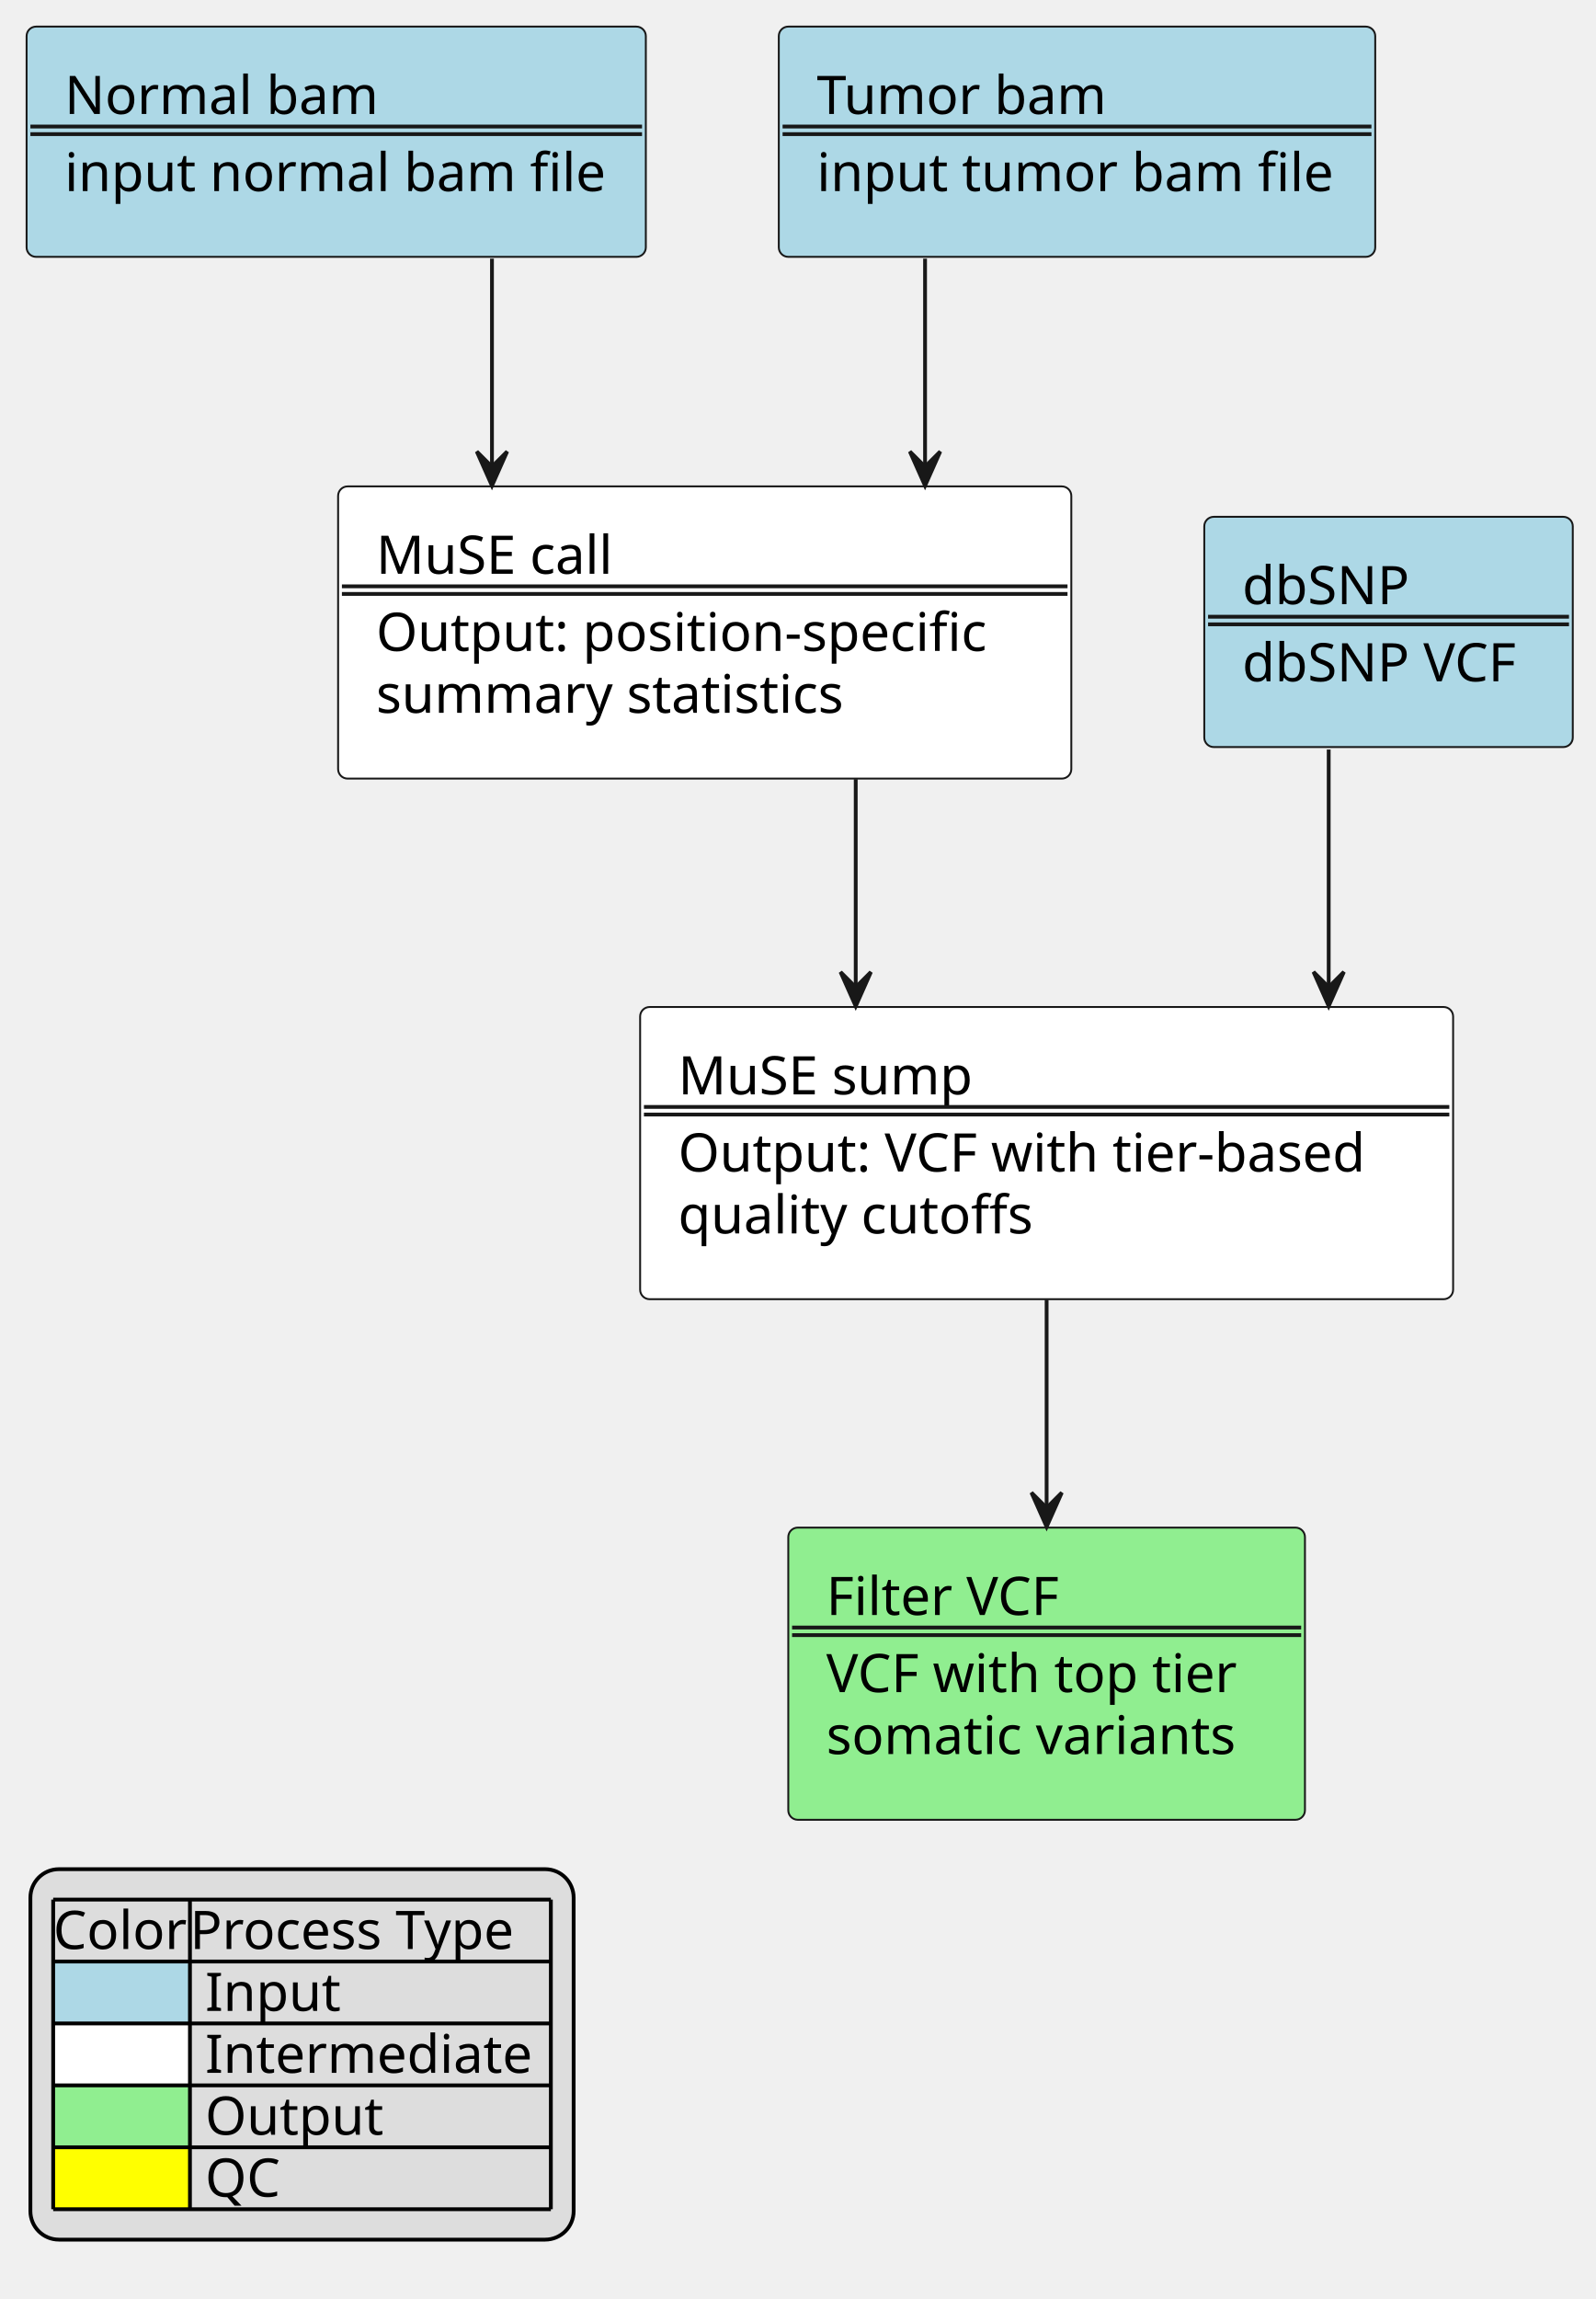
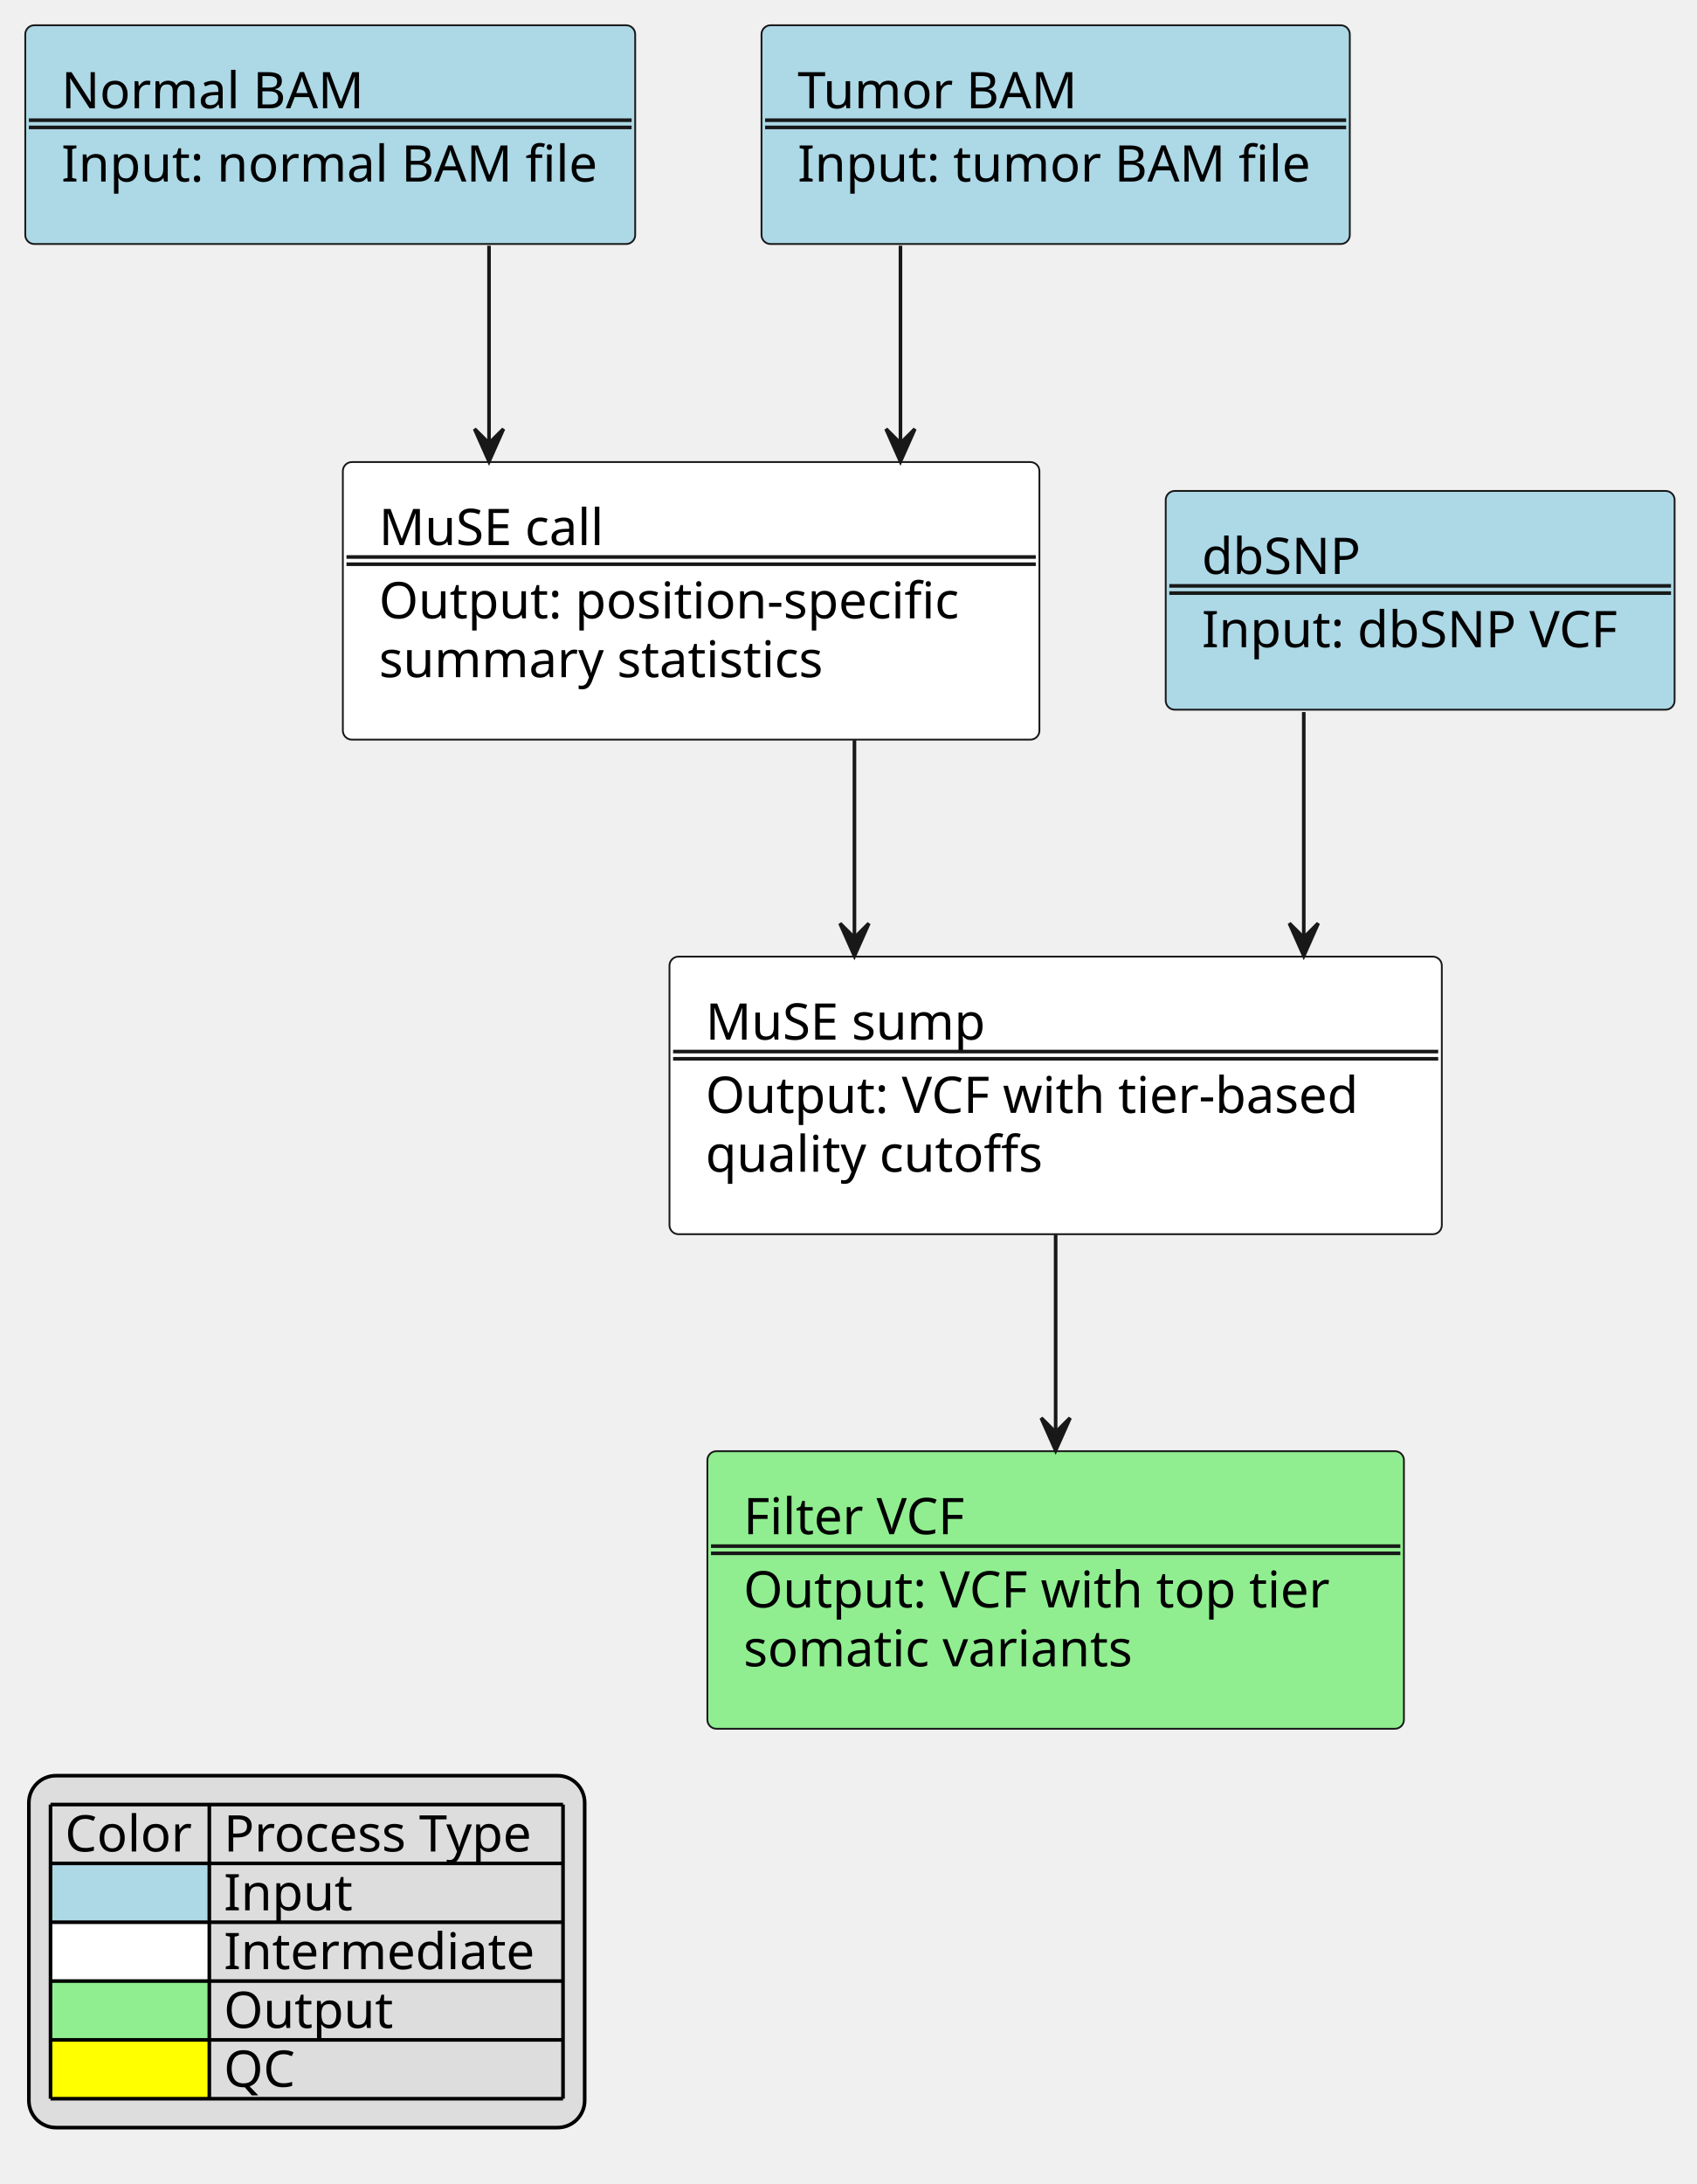
- <svg xmlns="http://www.w3.org/2000/svg" contentStyleType="text/css" height="605px" preserveAspectRatio="none" style="width:420px;height:605px;background:#FFFFFF;" version="1.1" viewBox="0 0 420 605" width="420px" zoomAndPan="magnify">
+ <svg xmlns="http://www.w3.org/2000/svg" contentStyleType="text/css" height="605px" preserveAspectRatio="none" style="width:470px;height:605px;background:#FFFFFF;" version="1.1" viewBox="0 0 470 605" width="470px" zoomAndPan="magnify">
  <defs />
  <g>
    <g id="elem_normal_bam">
-       <rect fill="#ADD8E6" height="60.594" rx="2.5" ry="2.5" style="stroke:#181818;stroke-width:0.5;" width="163" x="7" y="7" />
-       <text fill="#000000" font-family="sans-serif" font-size="14" lengthAdjust="spacing" textLength="82" x="17" y="29.995">Normal bam</text>
-       <line style="stroke:#181818;stroke-width:1.0;" x1="8" x2="169" y1="33.297" y2="33.297" />
-       <line style="stroke:#181818;stroke-width:1.0;" x1="8" x2="169" y1="35.297" y2="35.297" />
-       <text fill="#000000" font-family="sans-serif" font-size="14" lengthAdjust="spacing" textLength="143" x="17" y="50.292">input normal bam file</text>
+       <rect fill="#ADD8E6" height="60.594" rx="2.5" ry="2.5" style="stroke:#181818;stroke-width:0.5;" width="169" x="7" y="7" />
+       <text fill="#000000" font-family="sans-serif" font-size="14" lengthAdjust="spacing" textLength="83" x="17" y="29.995">Normal BAM</text>
+       <line style="stroke:#181818;stroke-width:1.0;" x1="8" x2="175" y1="33.297" y2="33.297" />
+       <line style="stroke:#181818;stroke-width:1.0;" x1="8" x2="175" y1="35.297" y2="35.297" />
+       <text fill="#000000" font-family="sans-serif" font-size="14" lengthAdjust="spacing" textLength="149" x="17" y="50.292">Input: normal BAM file</text>
    </g>
    <g id="elem_tumor_bam">
-       <rect fill="#ADD8E6" height="60.594" rx="2.5" ry="2.5" style="stroke:#181818;stroke-width:0.5;" width="157" x="205" y="7" />
-       <text fill="#000000" font-family="sans-serif" font-size="14" lengthAdjust="spacing" textLength="79" x="215" y="29.995">Tumor bam</text>
-       <line style="stroke:#181818;stroke-width:1.0;" x1="206" x2="361" y1="33.297" y2="33.297" />
-       <line style="stroke:#181818;stroke-width:1.0;" x1="206" x2="361" y1="35.297" y2="35.297" />
-       <text fill="#000000" font-family="sans-serif" font-size="14" lengthAdjust="spacing" textLength="137" x="215" y="50.292">input tumor bam file</text>
+       <rect fill="#ADD8E6" height="60.594" rx="2.5" ry="2.5" style="stroke:#181818;stroke-width:0.5;" width="163" x="211" y="7" />
+       <text fill="#000000" font-family="sans-serif" font-size="14" lengthAdjust="spacing" textLength="80" x="221" y="29.995">Tumor BAM</text>
+       <line style="stroke:#181818;stroke-width:1.0;" x1="212" x2="373" y1="33.297" y2="33.297" />
+       <line style="stroke:#181818;stroke-width:1.0;" x1="212" x2="373" y1="35.297" y2="35.297" />
+       <text fill="#000000" font-family="sans-serif" font-size="14" lengthAdjust="spacing" textLength="143" x="221" y="50.292">Input: tumor BAM file</text>
    </g>
    <g id="elem_muse_call_run">
-       <rect fill="#FFFFFF" height="76.891" rx="2.5" ry="2.5" style="stroke:#181818;stroke-width:0.5;" width="193" x="89" y="128" />
-       <text fill="#000000" font-family="sans-serif" font-size="14" lengthAdjust="spacing" textLength="65" x="99" y="150.995">MuSE call</text>
-       <line style="stroke:#181818;stroke-width:1.0;" x1="90" x2="281" y1="154.297" y2="154.297" />
-       <line style="stroke:#181818;stroke-width:1.0;" x1="90" x2="281" y1="156.297" y2="156.297" />
-       <text fill="#000000" font-family="sans-serif" font-size="14" lengthAdjust="spacing" textLength="169" x="99" y="171.292">Output: position-specific</text>
-       <text fill="#000000" font-family="sans-serif" font-size="14" lengthAdjust="spacing" textLength="128" x="99" y="187.589">summary statistics</text>
+       <rect fill="#FFFFFF" height="76.891" rx="2.5" ry="2.5" style="stroke:#181818;stroke-width:0.5;" width="193" x="95" y="128" />
+       <text fill="#000000" font-family="sans-serif" font-size="14" lengthAdjust="spacing" textLength="65" x="105" y="150.995">MuSE call</text>
+       <line style="stroke:#181818;stroke-width:1.0;" x1="96" x2="287" y1="154.297" y2="154.297" />
+       <line style="stroke:#181818;stroke-width:1.0;" x1="96" x2="287" y1="156.297" y2="156.297" />
+       <text fill="#000000" font-family="sans-serif" font-size="14" lengthAdjust="spacing" textLength="169" x="105" y="171.292">Output: position-specific</text>
+       <text fill="#000000" font-family="sans-serif" font-size="14" lengthAdjust="spacing" textLength="128" x="105" y="187.589">summary statistics</text>
    </g>
    <g id="elem_dbsnp_file">
-       <rect fill="#ADD8E6" height="60.594" rx="2.5" ry="2.5" style="stroke:#181818;stroke-width:0.5;" width="97" x="317" y="136" />
-       <text fill="#000000" font-family="sans-serif" font-size="14" lengthAdjust="spacing" textLength="46" x="327" y="158.995">dbSNP</text>
-       <line style="stroke:#181818;stroke-width:1.0;" x1="318" x2="413" y1="162.297" y2="162.297" />
-       <line style="stroke:#181818;stroke-width:1.0;" x1="318" x2="413" y1="164.297" y2="164.297" />
-       <text fill="#000000" font-family="sans-serif" font-size="14" lengthAdjust="spacing" textLength="77" x="327" y="179.292">dbSNP VCF</text>
+       <rect fill="#ADD8E6" height="60.594" rx="2.5" ry="2.5" style="stroke:#181818;stroke-width:0.5;" width="141" x="323" y="136" />
+       <text fill="#000000" font-family="sans-serif" font-size="14" lengthAdjust="spacing" textLength="46" x="333" y="158.995">dbSNP</text>
+       <line style="stroke:#181818;stroke-width:1.0;" x1="324" x2="463" y1="162.297" y2="162.297" />
+       <line style="stroke:#181818;stroke-width:1.0;" x1="324" x2="463" y1="164.297" y2="164.297" />
+       <text fill="#000000" font-family="sans-serif" font-size="14" lengthAdjust="spacing" textLength="121" x="333" y="179.292">Input: dbSNP VCF</text>
    </g>
    <g id="elem_muse_sump_run">
-       <rect fill="#FFFFFF" height="76.891" rx="2.5" ry="2.5" style="stroke:#181818;stroke-width:0.5;" width="214" x="168.5" y="265" />
-       <text fill="#000000" font-family="sans-serif" font-size="14" lengthAdjust="spacing" textLength="82" x="178.5" y="287.995">MuSE sump</text>
-       <line style="stroke:#181818;stroke-width:1.0;" x1="169.5" x2="381.5" y1="291.297" y2="291.297" />
-       <line style="stroke:#181818;stroke-width:1.0;" x1="169.5" x2="381.5" y1="293.297" y2="293.297" />
-       <text fill="#000000" font-family="sans-serif" font-size="14" lengthAdjust="spacing" textLength="190" x="178.5" y="308.292">Output: VCF with tier-based</text>
-       <text fill="#000000" font-family="sans-serif" font-size="14" lengthAdjust="spacing" textLength="95" x="178.5" y="324.589">quality cutoffs</text>
+       <rect fill="#FFFFFF" height="76.891" rx="2.5" ry="2.5" style="stroke:#181818;stroke-width:0.5;" width="214" x="185.5" y="265" />
+       <text fill="#000000" font-family="sans-serif" font-size="14" lengthAdjust="spacing" textLength="82" x="195.5" y="287.995">MuSE sump</text>
+       <line style="stroke:#181818;stroke-width:1.0;" x1="186.5" x2="398.5" y1="291.297" y2="291.297" />
+       <line style="stroke:#181818;stroke-width:1.0;" x1="186.5" x2="398.5" y1="293.297" y2="293.297" />
+       <text fill="#000000" font-family="sans-serif" font-size="14" lengthAdjust="spacing" textLength="190" x="195.5" y="308.292">Output: VCF with tier-based</text>
+       <text fill="#000000" font-family="sans-serif" font-size="14" lengthAdjust="spacing" textLength="95" x="195.5" y="324.589">quality cutoffs</text>
    </g>
    <g id="elem_filter_vcf">
-       <rect fill="#90EE90" height="76.891" rx="2.5" ry="2.5" style="stroke:#181818;stroke-width:0.5;" width="136" x="207.5" y="402" />
-       <text fill="#000000" font-family="sans-serif" font-size="14" lengthAdjust="spacing" textLength="64" x="217.5" y="424.995">Filter VCF</text>
-       <line style="stroke:#181818;stroke-width:1.0;" x1="208.5" x2="342.5" y1="428.297" y2="428.297" />
-       <line style="stroke:#181818;stroke-width:1.0;" x1="208.5" x2="342.5" y1="430.297" y2="430.297" />
-       <text fill="#000000" font-family="sans-serif" font-size="14" lengthAdjust="spacing" textLength="112" x="217.5" y="445.292">VCF with top tier</text>
-       <text fill="#000000" font-family="sans-serif" font-size="14" lengthAdjust="spacing" textLength="111" x="217.5" y="461.589">somatic variants</text>
+       <rect fill="#90EE90" height="76.891" rx="2.5" ry="2.5" style="stroke:#181818;stroke-width:0.5;" width="193" x="196" y="402" />
+       <text fill="#000000" font-family="sans-serif" font-size="14" lengthAdjust="spacing" textLength="64" x="206" y="424.995">Filter VCF</text>
+       <line style="stroke:#181818;stroke-width:1.0;" x1="197" x2="388" y1="428.297" y2="428.297" />
+       <line style="stroke:#181818;stroke-width:1.0;" x1="197" x2="388" y1="430.297" y2="430.297" />
+       <text fill="#000000" font-family="sans-serif" font-size="14" lengthAdjust="spacing" textLength="169" x="206" y="445.292">Output: VCF with top tier</text>
+       <text fill="#000000" font-family="sans-serif" font-size="14" lengthAdjust="spacing" textLength="111" x="206" y="461.589">somatic variants</text>
    </g>
    <g id="link_tumor_bam_muse_call_run">
-       <path codeLine="19" d="M243.5,68.07 C243.5,68.07 243.5,122.82 243.5,122.82 " fill="none" id="tumor_bam-to-muse_call_run" style="stroke:#181818;stroke-width:1.0;" />
-       <polygon fill="#181818" points="243.5,127.82,247.5,118.82,243.5,122.82,239.5,118.82,243.5,127.82" style="stroke:#181818;stroke-width:1.0;" />
+       <path codeLine="19" d="M249.5,68.07 C249.5,68.07 249.5,122.82 249.5,122.82 " fill="none" id="tumor_bam-to-muse_call_run" style="stroke:#181818;stroke-width:1.0;" />
+       <polygon fill="#181818" points="249.5,127.82,253.5,118.82,249.5,122.82,245.5,118.82,249.5,127.82" style="stroke:#181818;stroke-width:1.0;" />
    </g>
    <g id="link_normal_bam_muse_call_run">
-       <path codeLine="20" d="M129.5,68.07 C129.5,68.07 129.5,122.82 129.5,122.82 " fill="none" id="normal_bam-to-muse_call_run" style="stroke:#181818;stroke-width:1.0;" />
-       <polygon fill="#181818" points="129.5,127.82,133.5,118.82,129.5,122.82,125.5,118.82,129.5,127.82" style="stroke:#181818;stroke-width:1.0;" />
+       <path codeLine="20" d="M135.5,68.07 C135.5,68.07 135.5,122.82 135.5,122.82 " fill="none" id="normal_bam-to-muse_call_run" style="stroke:#181818;stroke-width:1.0;" />
+       <polygon fill="#181818" points="135.5,127.82,139.5,118.82,135.5,122.82,131.5,118.82,135.5,127.82" style="stroke:#181818;stroke-width:1.0;" />
    </g>
    <g id="link_muse_call_run_muse_sump_run">
-       <path codeLine="21" d="M225.25,205.03 C225.25,205.03 225.25,259.79 225.25,259.79 " fill="none" id="muse_call_run-to-muse_sump_run" style="stroke:#181818;stroke-width:1.0;" />
-       <polygon fill="#181818" points="225.25,264.79,229.25,255.79,225.25,259.79,221.25,255.79,225.25,264.79" style="stroke:#181818;stroke-width:1.0;" />
+       <path codeLine="21" d="M236.75,205.03 C236.75,205.03 236.75,259.79 236.75,259.79 " fill="none" id="muse_call_run-to-muse_sump_run" style="stroke:#181818;stroke-width:1.0;" />
+       <polygon fill="#181818" points="236.75,264.79,240.75,255.79,236.75,259.79,232.75,255.79,236.75,264.79" style="stroke:#181818;stroke-width:1.0;" />
    </g>
    <g id="link_dbsnp_file_muse_sump_run">
-       <path codeLine="22" d="M349.75,197.25 C349.75,197.25 349.75,259.76 349.75,259.76 " fill="none" id="dbsnp_file-to-muse_sump_run" style="stroke:#181818;stroke-width:1.0;" />
-       <polygon fill="#181818" points="349.75,264.76,353.75,255.76,349.75,259.76,345.75,255.76,349.75,264.76" style="stroke:#181818;stroke-width:1.0;" />
+       <path codeLine="22" d="M361.25,197.25 C361.25,197.25 361.25,259.76 361.25,259.76 " fill="none" id="dbsnp_file-to-muse_sump_run" style="stroke:#181818;stroke-width:1.0;" />
+       <polygon fill="#181818" points="361.25,264.76,365.25,255.76,361.25,259.76,357.25,255.76,361.25,264.76" style="stroke:#181818;stroke-width:1.0;" />
    </g>
    <g id="link_muse_sump_run_filter_vcf">
-       <path codeLine="23" d="M275.5,342.03 C275.5,342.03 275.5,396.79 275.5,396.79 " fill="none" id="muse_sump_run-to-filter_vcf" style="stroke:#181818;stroke-width:1.0;" />
-       <polygon fill="#181818" points="275.5,401.79,279.5,392.79,275.5,396.79,271.5,392.79,275.5,401.79" style="stroke:#181818;stroke-width:1.0;" />
+       <path codeLine="23" d="M292.5,342.03 C292.5,342.03 292.5,396.79 292.5,396.79 " fill="none" id="muse_sump_run-to-filter_vcf" style="stroke:#181818;stroke-width:1.0;" />
+       <polygon fill="#181818" points="292.5,401.79,296.5,392.79,292.5,396.79,288.5,392.79,292.5,401.79" style="stroke:#181818;stroke-width:1.0;" />
    </g>
-     <rect fill="#DDDDDD" height="97.484" rx="7.5" ry="7.5" style="stroke:#000000;stroke-width:1.0;" width="143" x="8" y="491.891" />
-     <text fill="#000000" font-family="sans-serif" font-size="14" lengthAdjust="spacing" textLength="36" x="14" y="512.886">Color</text>
-     <text fill="#000000" font-family="sans-serif" font-size="14" lengthAdjust="spacing" textLength="94" x="50" y="512.886">Process Type</text>
-     <rect fill="#ADD8E6" height="16.297" style="stroke:none;stroke-width:1.0;" width="36" x="14" y="516.188" />
+     <rect fill="#DDDDDD" height="97.484" rx="7.5" ry="7.5" style="stroke:#000000;stroke-width:1.0;" width="154" x="8" y="491.891" />
+     <text fill="#000000" font-family="sans-serif" font-size="14" lengthAdjust="spacing" textLength="36" x="18" y="512.886">Color</text>
+     <text fill="#000000" font-family="sans-serif" font-size="14" lengthAdjust="spacing" textLength="94" x="62" y="512.886">Process Type</text>
+     <rect fill="#ADD8E6" height="16.297" style="stroke:none;stroke-width:1.0;" width="44" x="14" y="516.188" />
    <text fill="#000000" font-family="sans-serif" font-size="14" lengthAdjust="spacing" textLength="4" x="14" y="529.183"> </text>
-     <text fill="#000000" font-family="sans-serif" font-size="14" lengthAdjust="spacing" textLength="35" x="54" y="529.183">Input</text>
-     <rect fill="#FFFFFF" height="16.297" style="stroke:none;stroke-width:1.0;" width="36" x="14" y="532.484" />
+     <text fill="#000000" font-family="sans-serif" font-size="14" lengthAdjust="spacing" textLength="35" x="62" y="529.183">Input</text>
+     <rect fill="#FFFFFF" height="16.297" style="stroke:none;stroke-width:1.0;" width="44" x="14" y="532.484" />
    <text fill="#000000" font-family="sans-serif" font-size="14" lengthAdjust="spacing" textLength="4" x="14" y="545.48"> </text>
-     <text fill="#000000" font-family="sans-serif" font-size="14" lengthAdjust="spacing" textLength="87" x="54" y="545.48">Intermediate</text>
-     <rect fill="#90EE90" height="16.297" style="stroke:none;stroke-width:1.0;" width="36" x="14" y="548.781" />
+     <text fill="#000000" font-family="sans-serif" font-size="14" lengthAdjust="spacing" textLength="87" x="62" y="545.48">Intermediate</text>
+     <rect fill="#90EE90" height="16.297" style="stroke:none;stroke-width:1.0;" width="44" x="14" y="548.781" />
    <text fill="#000000" font-family="sans-serif" font-size="14" lengthAdjust="spacing" textLength="4" x="14" y="561.776"> </text>
-     <text fill="#000000" font-family="sans-serif" font-size="14" lengthAdjust="spacing" textLength="48" x="54" y="561.776">Output</text>
-     <rect fill="#FFFF00" height="16.297" style="stroke:none;stroke-width:1.0;" width="36" x="14" y="565.078" />
+     <text fill="#000000" font-family="sans-serif" font-size="14" lengthAdjust="spacing" textLength="48" x="62" y="561.776">Output</text>
+     <rect fill="#FFFF00" height="16.297" style="stroke:none;stroke-width:1.0;" width="44" x="14" y="565.078" />
    <text fill="#000000" font-family="sans-serif" font-size="14" lengthAdjust="spacing" textLength="4" x="14" y="578.073"> </text>
-     <text fill="#000000" font-family="sans-serif" font-size="14" lengthAdjust="spacing" textLength="21" x="54" y="578.073">QC</text>
-     <line style="stroke:#000000;stroke-width:1.0;" x1="14" x2="145" y1="499.891" y2="499.891" />
-     <line style="stroke:#000000;stroke-width:1.0;" x1="14" x2="145" y1="516.188" y2="516.188" />
-     <line style="stroke:#000000;stroke-width:1.0;" x1="14" x2="145" y1="532.484" y2="532.484" />
-     <line style="stroke:#000000;stroke-width:1.0;" x1="14" x2="145" y1="548.781" y2="548.781" />
-     <line style="stroke:#000000;stroke-width:1.0;" x1="14" x2="145" y1="565.078" y2="565.078" />
-     <line style="stroke:#000000;stroke-width:1.0;" x1="14" x2="145" y1="581.375" y2="581.375" />
+     <text fill="#000000" font-family="sans-serif" font-size="14" lengthAdjust="spacing" textLength="21" x="62" y="578.073">QC</text>
+     <line style="stroke:#000000;stroke-width:1.0;" x1="14" x2="156" y1="499.891" y2="499.891" />
+     <line style="stroke:#000000;stroke-width:1.0;" x1="14" x2="156" y1="516.188" y2="516.188" />
+     <line style="stroke:#000000;stroke-width:1.0;" x1="14" x2="156" y1="532.484" y2="532.484" />
+     <line style="stroke:#000000;stroke-width:1.0;" x1="14" x2="156" y1="548.781" y2="548.781" />
+     <line style="stroke:#000000;stroke-width:1.0;" x1="14" x2="156" y1="565.078" y2="565.078" />
+     <line style="stroke:#000000;stroke-width:1.0;" x1="14" x2="156" y1="581.375" y2="581.375" />
    <line style="stroke:#000000;stroke-width:1.0;" x1="14" x2="14" y1="499.891" y2="581.375" />
-     <line style="stroke:#000000;stroke-width:1.0;" x1="50" x2="50" y1="499.891" y2="581.375" />
-     <line style="stroke:#000000;stroke-width:1.0;" x1="145" x2="145" y1="499.891" y2="581.375" />
+     <line style="stroke:#000000;stroke-width:1.0;" x1="58" x2="58" y1="499.891" y2="581.375" />
+     <line style="stroke:#000000;stroke-width:1.0;" x1="156" x2="156" y1="499.891" y2="581.375" />
  </g>
</svg>
